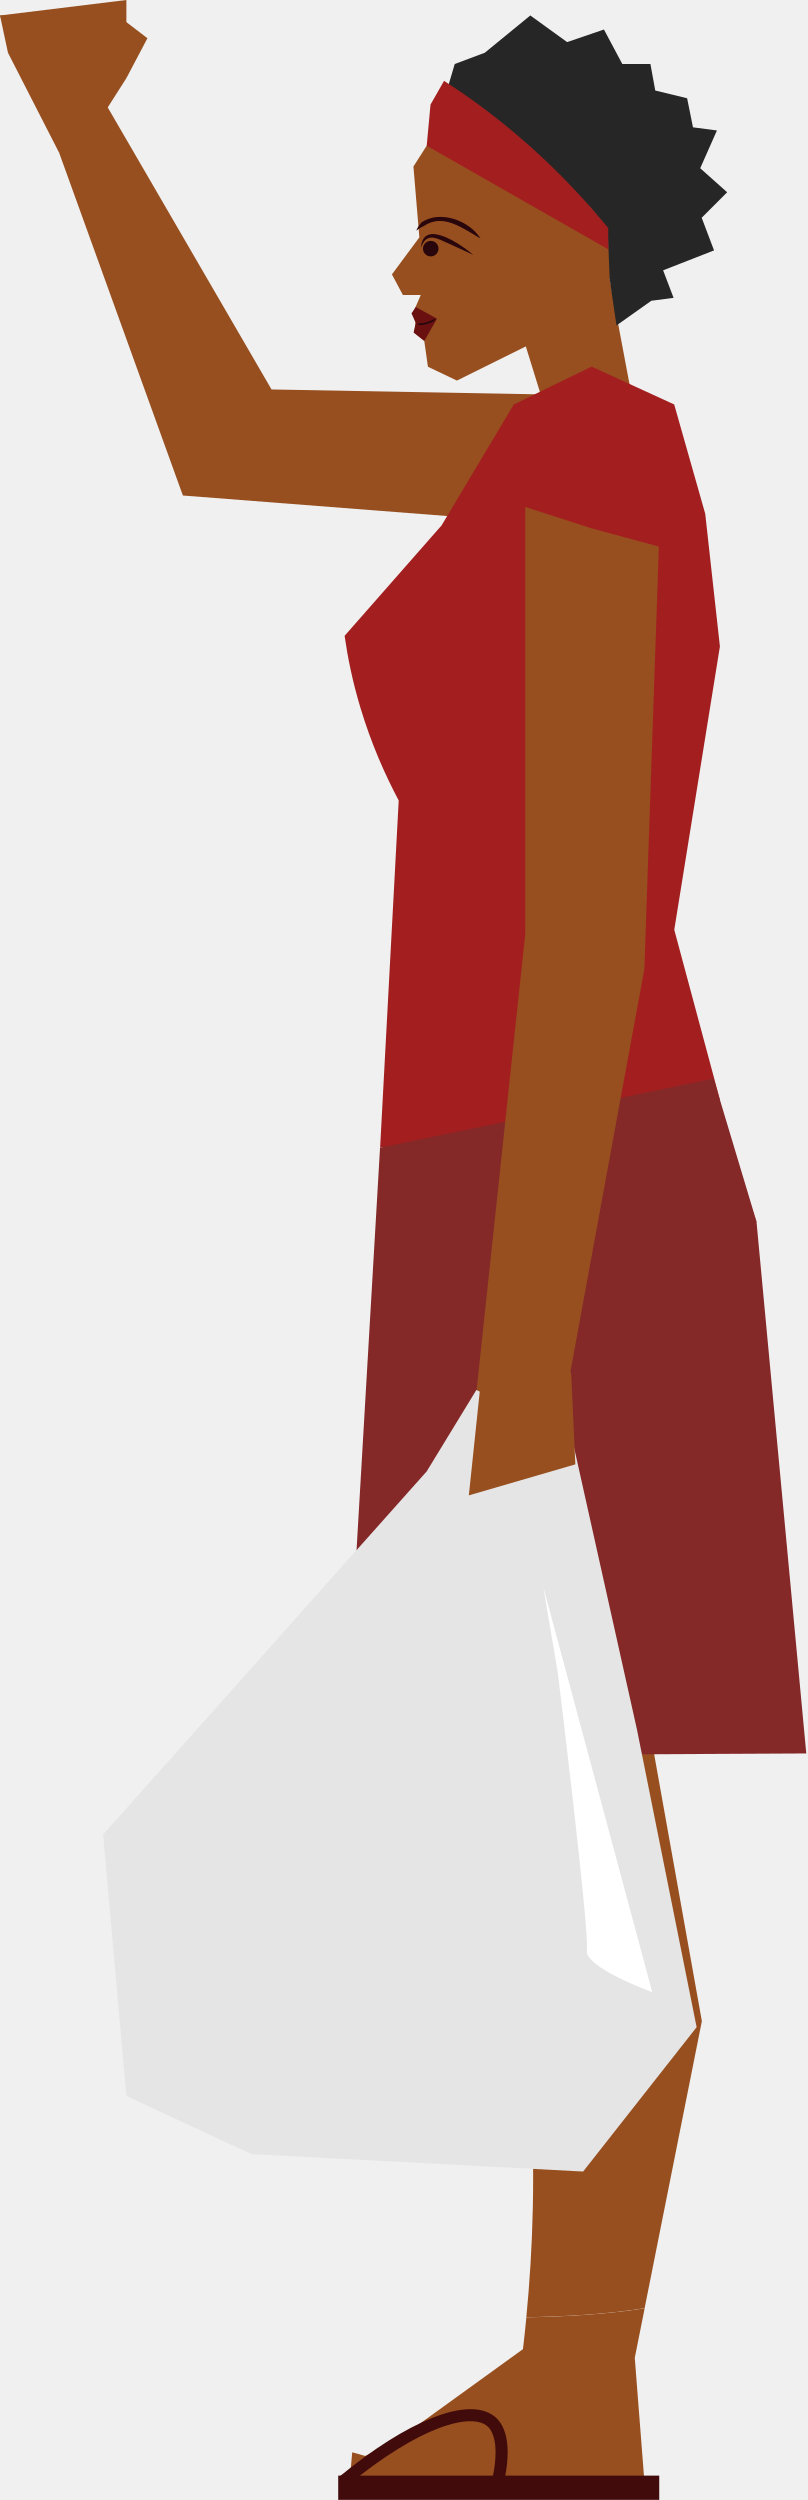
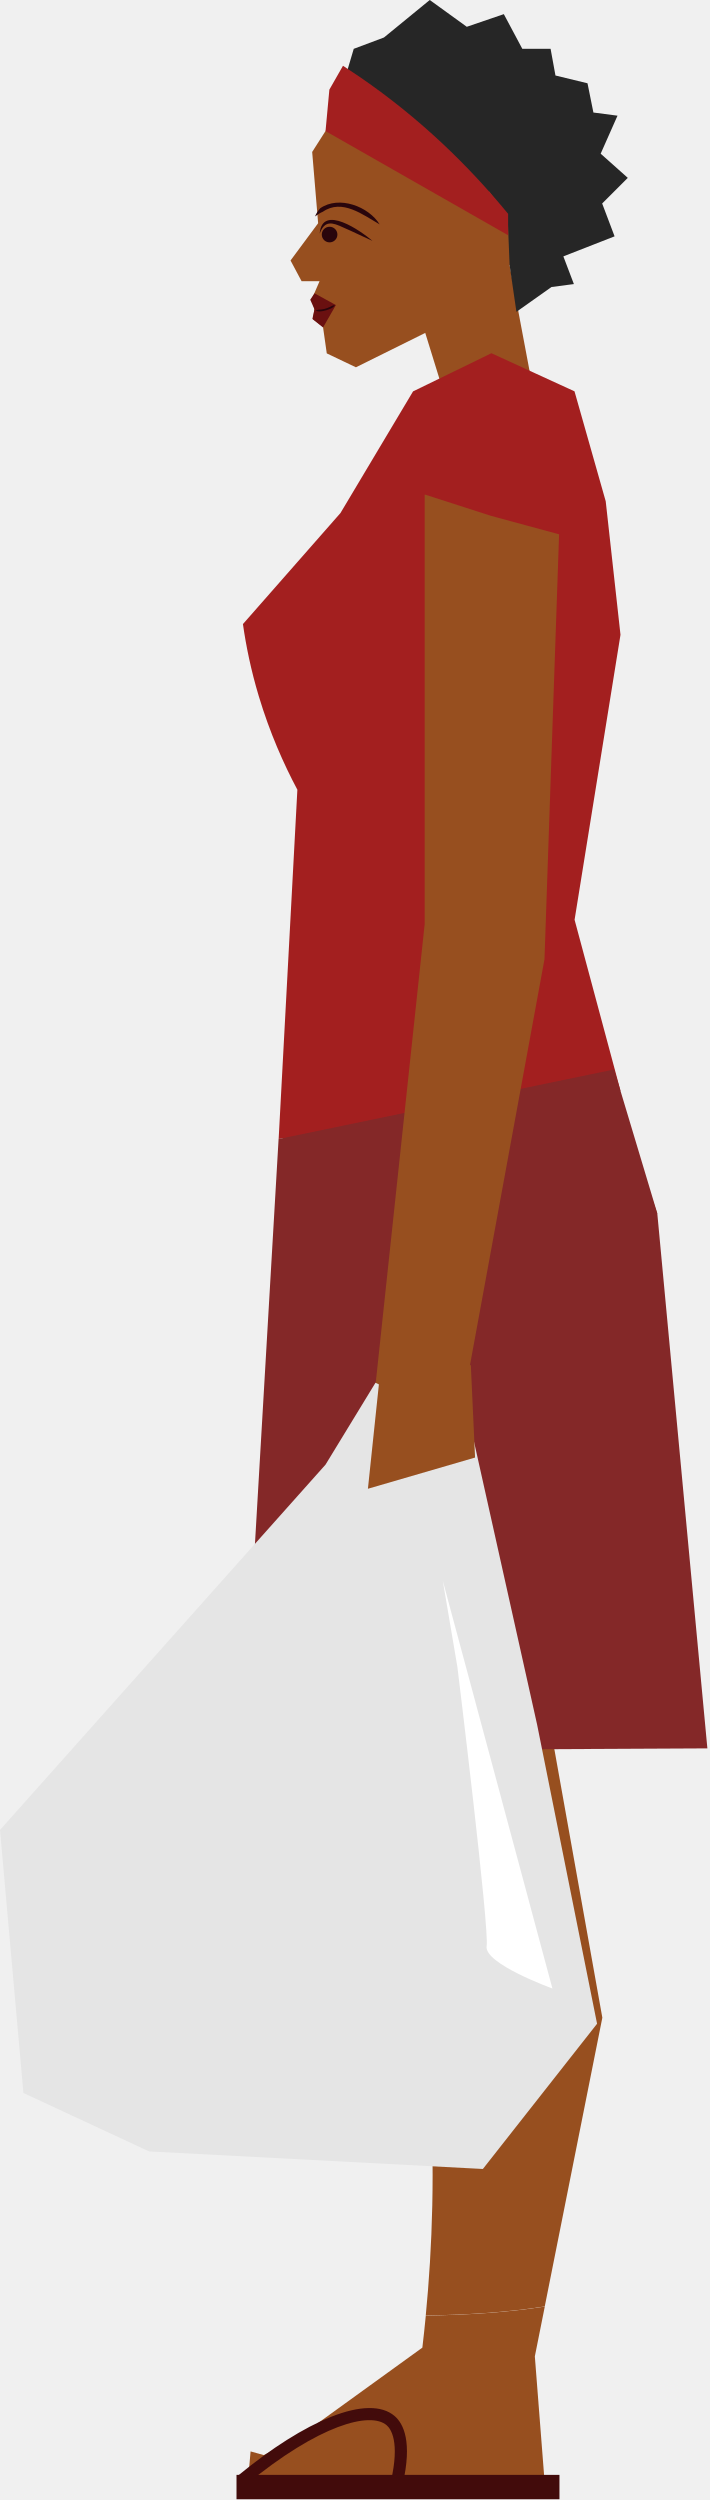
- <svg xmlns="http://www.w3.org/2000/svg" width="380" height="1177" viewBox="0 0 380 1177" fill="none">
-   <path d="M284.467 248.693C218.354 243.549 152.241 238.433 86.101 233.289C66.68 179.526 47.285 125.762 27.864 71.972C33.463 61.337 39.062 50.729 44.633 40.094C72.359 87.857 100.112 135.593 127.837 183.356C187.146 184.455 246.482 185.526 305.79 186.624C302.013 196.804 298.236 207.01 294.459 217.19C291.111 227.691 287.762 238.192 284.44 248.666L284.467 248.693Z" fill="#974F1F" />
-   <path d="M249.617 980.811C246.51 932.726 238.714 891.017 230.115 857.157C223.9 841.191 217.659 825.253 211.444 809.287C200.943 716.6 190.442 623.887 179.941 531.2C231.937 526.432 283.906 521.69 335.901 516.922C342.652 536.316 349.376 555.738 356.126 575.132L329.687 633.343L315.677 642.397L304.774 807.974L330.436 951.559C321.462 996.616 312.462 1041.65 303.488 1086.7C285.379 1089.57 266.44 1090.62 247.796 1090.96C250.876 1059.3 252.269 1022.15 249.59 980.784L249.617 980.811Z" fill="#974F1F" />
-   <path d="M303.642 1171.63C257.352 1169.81 211.09 1167.99 164.8 1166.17C165.148 1162.28 165.496 1158.43 165.817 1154.54C167.88 1155.11 169.916 1155.69 171.979 1156.26C176.988 1153.74 181.998 1151.25 187.034 1148.73C206.75 1134.48 226.466 1120.23 246.209 1105.98C246.503 1103.54 246.771 1101.07 247.039 1098.61C247.307 1096.12 247.575 1093.57 247.816 1091C266.461 1090.65 285.4 1089.61 303.509 1086.74C301.955 1094.51 300.401 1102.31 298.848 1110.07C300.455 1130.59 302.035 1151.11 303.642 1171.63Z" fill="#974F1F" />
-   <path d="M219.635 39.208C211.304 52.281 202.973 65.353 194.642 78.399C195.579 89.516 196.517 100.633 197.428 111.751L184.516 129.189L189.686 138.887H198.097L194.534 147.137L195.66 151.986L195.017 156.674L199.705 160.237L201.473 172.667L215.108 179.176L263.782 155.04C270.184 146.575 276.56 138.11 282.962 129.645C288.855 132.083 294.749 134.52 300.615 136.958C306.214 132.217 311.813 127.475 317.412 122.734C319.421 112.099 321.43 101.491 323.439 90.856C320.412 81.239 317.411 71.622 314.384 61.978C301.258 54.076 288.132 46.173 275.006 38.244C268.309 35.512 261.612 32.779 254.942 30.047C243.155 33.074 231.395 36.101 219.608 39.128L219.635 39.208Z" fill="#974F1F" />
-   <path d="M195.736 144.547L205.736 150.047L199.736 160.547L194.736 156.547L195.736 152.047L193.736 147.547L195.736 144.547Z" fill="#6A1010" />
-   <path d="M222.861 120.024C217.531 115.426 199.198 102.482 198.162 116.613C200.477 110.218 204.162 111.375 209.278 113.781C213.816 115.73 218.232 117.953 222.861 120.024Z" fill="#29050C" />
-   <path d="M202.792 120.712C200.774 120.712 199.138 119.075 199.138 117.057C199.138 115.038 200.774 113.402 202.792 113.402C204.811 113.402 206.447 115.038 206.447 117.057C206.447 119.075 204.811 120.712 202.792 120.712Z" fill="#29050C" />
-   <path d="M226.268 112.373C221.121 103.876 207.173 98.669 198.433 104.729C197.367 105.917 196.514 107.196 195.966 108.597C197.184 107.683 198.341 106.891 199.651 106.373C208.696 100.13 218.411 107.835 226.298 112.343L226.268 112.373Z" fill="#29050C" />
-   <path d="M205.236 150.047C204.368 150.18 203.705 150.471 203.003 150.888C201.326 151.728 199.395 152.211 197.445 152.228L196.236 152.594C197.718 153.46 199.61 152.886 201.199 152.503C202.72 151.97 204.602 151.462 205.236 150.047Z" fill="#29050C" />
-   <path d="M286.269 127.25L299.931 199.739H258.892L238.372 133.384L286.269 127.25Z" fill="#974F1F" />
-   <path d="M317.42 190.454C322.296 207.598 327.144 224.742 332.02 241.887C334.323 262.701 336.627 283.542 338.931 304.357C331.779 348.825 324.599 393.266 317.447 437.734L338.931 517.751C285.596 525.278 232.261 532.805 178.953 540.333C181.873 485.846 184.793 431.359 187.713 376.872C181.283 364.79 174.774 350.137 169.657 333.1C165.987 320.885 163.684 309.527 162.237 299.347C177.453 282.015 192.668 264.683 207.883 247.378C219.215 228.412 230.52 209.446 241.851 190.454C254.067 184.507 266.309 178.533 278.524 172.586L317.474 190.454H317.42Z" fill="#A31F1F" />
-   <path d="M266.861 673.068L216.714 687.668L224.911 609.688C238.225 616.438 251.565 623.162 264.879 629.913C265.548 644.298 266.191 658.683 266.861 673.068Z" fill="#974F1F" />
-   <path d="M335.93 507.789L356.156 575.134L379.595 825.522L162.21 826.621L178.926 540.337" fill="#842828" />
-   <path d="M310.193 257.375C307.916 323.648 305.639 389.922 303.362 456.196C289.915 529.461 276.467 602.7 263.019 675.965C250.107 669.027 237.196 662.089 224.311 655.151C231.972 583.359 239.634 511.567 247.295 439.774V238.703C257.635 242.025 267.975 245.373 278.315 248.695C288.95 251.588 299.585 254.481 310.22 257.348L310.193 257.375Z" fill="#974F1F" />
-   <path d="M342.303 90.485C338.097 86.735 333.865 82.957 329.659 79.207C332.284 73.287 334.909 67.34 337.534 61.42C333.784 60.938 330.007 60.429 326.257 59.947L323.497 46.258C318.488 45.052 313.478 43.82 308.496 42.615C307.746 38.463 306.969 34.284 306.219 30.131H292.985C290.092 24.72 287.199 19.309 284.333 13.898C278.547 15.88 272.787 17.863 267.001 19.818C261.215 15.639 255.456 11.46 249.669 7.281C242.517 13.121 235.391 18.988 228.239 24.827L214.095 30.131L206.808 54.696V59.384L250.607 87.297L273.377 104.656L277.476 96.887L286.128 108.754L287.039 131.39L290.227 153.223C295.692 149.338 301.183 145.481 306.648 141.597L317.122 140.23L312.193 127.265C320.176 124.131 328.185 121.023 336.168 117.889C334.239 112.773 332.284 107.629 330.355 102.513C334.347 98.521 338.338 94.53 342.33 90.538L342.303 90.485Z" fill="#262626" />
-   <path d="M269.144 676.418L299.923 814.457L327.97 954.398L274.528 1022.36L118.327 1014.16L59.5 986.812L48.544 863.694L200.888 692.732L224.274 654.398L269.144 676.418Z" fill="#E5E5E5" />
-   <path d="M286.345 107.363C267.942 84.915 245.279 62.815 217.259 43.527C214.526 41.652 211.794 39.831 209.062 38.062C206.946 41.786 204.802 45.51 202.686 49.233C202.097 55.689 201.508 62.172 200.891 68.628C229.367 84.888 257.869 101.148 286.345 117.382V107.363Z" fill="#A31F1F" />
-   <path d="M270.876 689.42L220.729 704.019L228.927 626.039C242.24 632.79 255.58 639.513 268.894 646.264C269.564 660.649 270.207 675.034 270.876 689.42Z" fill="#974F1F" />
-   <path d="M59.501 0V11.171V27.806L14.363 40.102L0.005 7.286L59.501 0Z" fill="#974F1F" />
-   <path d="M57.782 9.103L69.408 17.997L59.496 36.802L50.736 50.544L27.886 72.001L3.75 24.827L-7.62939e-06 7.281L57.782 9.103Z" fill="#974F1F" />
-   <path d="M255.773 747.086L307.072 937.897C307.072 937.897 274.926 926.271 276.292 918.074C277.658 909.877 262.604 787.429 262.604 787.429L255.773 747.086Z" fill="white" />
-   <path d="M159.23 1165.52H310.369V1176.93H159.23V1165.52Z" fill="#420B0B" />
-   <path d="M163.572 1170.24C198.102 1141.79 221.943 1135.81 229.497 1142.3C231.506 1144.01 235.739 1150.04 231.48 1168.49L237.025 1169.78C241.552 1150.12 237.454 1141.63 233.221 1137.98C227.247 1132.87 216.961 1133 203.459 1138.36C190.655 1143.47 175.627 1152.96 159.982 1165.84L163.599 1170.24H163.572Z" fill="#420B0B" />
+ <svg xmlns="http://www.w3.org/2000/svg" width="332" height="1170" viewBox="0 0 332 1170" fill="none">
+   <path d="M201.073 973.53C197.966 925.445 190.171 883.736 181.572 849.876C175.357 833.91 169.115 817.971 162.9 802.006C152.4 709.319 141.899 616.605 131.398 523.919C183.393 519.15 235.362 514.409 287.358 509.641C294.108 529.035 300.832 548.457 307.583 567.851L281.143 626.062L267.133 635.116L256.23 800.693L281.893 944.277C272.919 989.335 263.919 1034.37 254.945 1079.42C236.836 1082.29 217.897 1083.33 199.252 1083.68C202.333 1052.02 203.725 1014.86 201.047 973.503L201.073 973.53Z" fill="#974F1F" />
+   <path d="M255.099 1164.35C208.809 1162.53 162.546 1160.71 116.256 1158.89C116.605 1155 116.953 1151.15 117.274 1147.26C119.337 1147.82 121.373 1148.41 123.435 1148.98C128.445 1146.46 133.454 1143.97 138.491 1141.45C158.207 1127.2 177.922 1112.95 197.665 1098.69C197.96 1096.26 198.228 1093.79 198.496 1091.33C198.764 1088.84 199.031 1086.29 199.273 1083.72C217.917 1083.37 236.856 1082.33 254.965 1079.46C253.411 1087.23 251.858 1095.02 250.304 1102.79C251.911 1123.31 253.491 1143.83 255.099 1164.35Z" fill="#974F1F" />
+   <path d="M171.092 31.927C162.761 45 154.429 58.072 146.098 71.118C147.036 82.235 147.973 93.352 148.884 104.469L135.972 121.908L141.143 131.605H149.554L145.991 139.856L147.116 144.705L146.474 149.393L151.161 152.956L152.929 165.385L166.565 171.895L215.238 147.759C221.641 139.294 228.016 130.829 234.418 122.364C240.312 124.801 246.205 127.239 252.072 129.677C257.671 124.935 263.269 120.194 268.868 115.452C270.877 104.817 272.886 94.209 274.895 83.574C271.868 73.957 268.868 64.341 265.841 54.697C252.715 46.794 239.589 38.892 226.462 30.963C219.765 28.23 213.068 25.498 206.398 22.766C194.611 25.793 182.852 28.82 171.065 31.847L171.092 31.927Z" fill="#974F1F" />
+   <path d="M147.192 137.266L157.192 142.766L151.192 153.266L146.192 149.266L147.192 144.766L145.192 140.266L147.192 137.266Z" fill="#6A1010" />
+   <path d="M174.317 112.743C168.988 108.144 150.654 95.201 149.619 109.332C151.933 102.937 155.618 104.094 160.735 106.5C165.272 108.449 169.688 110.672 174.317 112.743Z" fill="#29050C" />
+   <path d="M154.249 113.43C152.23 113.43 150.594 111.794 150.594 109.775C150.594 107.757 152.23 106.121 154.249 106.121C156.267 106.121 157.903 107.757 157.903 109.775C157.903 111.794 156.267 113.43 154.249 113.43Z" fill="#29050C" />
+   <path d="M177.724 105.092C172.577 96.595 158.629 91.387 149.889 97.448C148.823 98.636 147.97 99.914 147.422 101.315C148.64 100.402 149.798 99.61 151.107 99.092C160.152 92.849 169.867 100.554 177.755 105.061L177.724 105.092Z" fill="#29050C" />
+   <path d="M156.692 142.766C155.824 142.899 155.161 143.19 154.459 143.606C152.782 144.447 150.852 144.93 148.901 144.947L147.692 145.313C149.174 146.179 151.066 145.604 152.655 145.221C154.177 144.689 156.058 144.181 156.692 142.766Z" fill="#29050C" />
+   <path d="M237.725 119.969L251.388 192.457H210.348L189.829 126.103L237.725 119.969Z" fill="#974F1F" />
+   <path d="M268.877 183.172C273.752 200.317 278.601 217.461 283.476 234.605C285.78 255.42 288.084 276.261 290.388 297.075C283.235 341.544 276.056 385.985 268.904 430.453L290.388 510.469C237.053 517.997 183.718 525.524 130.409 533.052C133.329 478.565 136.249 424.078 139.169 369.591C132.74 357.509 126.23 342.856 121.114 325.819C117.444 313.603 115.14 302.245 113.694 292.066C128.909 274.734 144.124 257.402 159.34 240.097C170.671 221.131 181.976 202.165 193.308 183.172C205.523 177.225 217.765 171.252 229.98 165.305L268.93 183.172H268.877Z" fill="#A31F1F" />
+   <path d="M218.317 665.787L168.17 680.386L176.367 602.406C189.681 609.157 203.021 615.881 216.335 622.631C217.005 637.017 217.648 651.402 218.317 665.787Z" fill="#974F1F" />
+   <path d="M287.387 500.508L307.612 567.853L331.052 818.241L113.667 819.34L130.382 533.055" fill="#842828" />
+   <path d="M261.65 250.093C259.373 316.367 257.096 382.641 254.819 448.914C241.371 522.18 227.923 595.418 214.476 668.684C201.564 661.746 188.652 654.808 175.767 647.869C183.428 576.077 191.09 504.285 198.751 432.493V231.422C209.092 234.744 219.431 238.092 229.772 241.414C240.407 244.307 251.042 247.2 261.677 250.066L261.65 250.093Z" fill="#974F1F" />
+   <path d="M293.759 83.204C289.553 79.454 285.321 75.676 281.115 71.926C283.741 66.006 286.366 60.059 288.991 54.139C285.241 53.656 281.464 53.148 277.713 52.665L274.954 38.977C269.945 37.771 264.935 36.539 259.952 35.334C259.202 31.181 258.426 27.002 257.676 22.85H244.442C241.549 17.439 238.656 12.028 235.789 6.617C230.003 8.599 224.244 10.581 218.458 12.537C212.671 8.358 206.912 4.179 201.126 0C193.973 5.84 186.848 11.706 179.695 17.546L165.551 22.85L158.265 47.415V52.103L202.064 80.016L224.834 97.375L228.932 89.606L237.585 101.473L238.495 124.109L241.683 145.941C247.148 142.057 252.639 138.2 258.104 134.315L268.578 132.949L263.649 119.984C271.632 116.85 279.642 113.742 287.625 110.608C285.696 105.491 283.741 100.348 281.812 95.232C285.803 91.24 289.795 87.249 293.786 83.257L293.759 83.204Z" fill="#262626" />
+   <path d="M220.6 669.137L251.38 807.176L279.427 947.117L225.985 1015.08L69.783 1006.88L10.957 979.531L0 856.413L152.344 685.451L175.73 647.117L220.6 669.137Z" fill="#E5E5E5" />
+   <path d="M237.802 100.082C219.398 77.634 196.735 55.533 168.715 36.246C165.983 34.371 163.251 32.549 160.518 30.781C158.402 34.505 156.259 38.228 154.143 41.952C153.553 48.408 152.964 54.891 152.348 61.346C180.824 77.607 209.326 93.867 237.802 110.101V100.082Z" fill="#A31F1F" />
+   <path d="M222.333 682.138L172.186 696.738L180.383 618.758C193.697 625.508 207.037 632.232 220.351 638.983C221.02 653.368 221.663 667.753 222.333 682.138Z" fill="#974F1F" />
+   <path d="M207.229 739.805L258.528 930.616C258.528 930.616 226.383 918.99 227.749 910.793C229.115 902.596 214.06 780.148 214.06 780.148L207.229 739.805Z" fill="white" />
+   <path d="M110.687 1158.24H261.825V1169.65H110.687V1158.24Z" fill="#420B0B" />
+   <path d="M115.029 1162.95C149.559 1134.51 173.4 1128.53 180.954 1135.01C182.963 1136.73 187.195 1142.76 182.936 1161.21L188.481 1162.5C193.009 1142.84 188.91 1134.34 184.678 1130.7C178.704 1125.59 168.417 1125.72 154.916 1131.08C142.111 1136.19 127.083 1145.68 111.439 1158.56L115.056 1162.95H115.029Z" fill="#420B0B" />
</svg>
